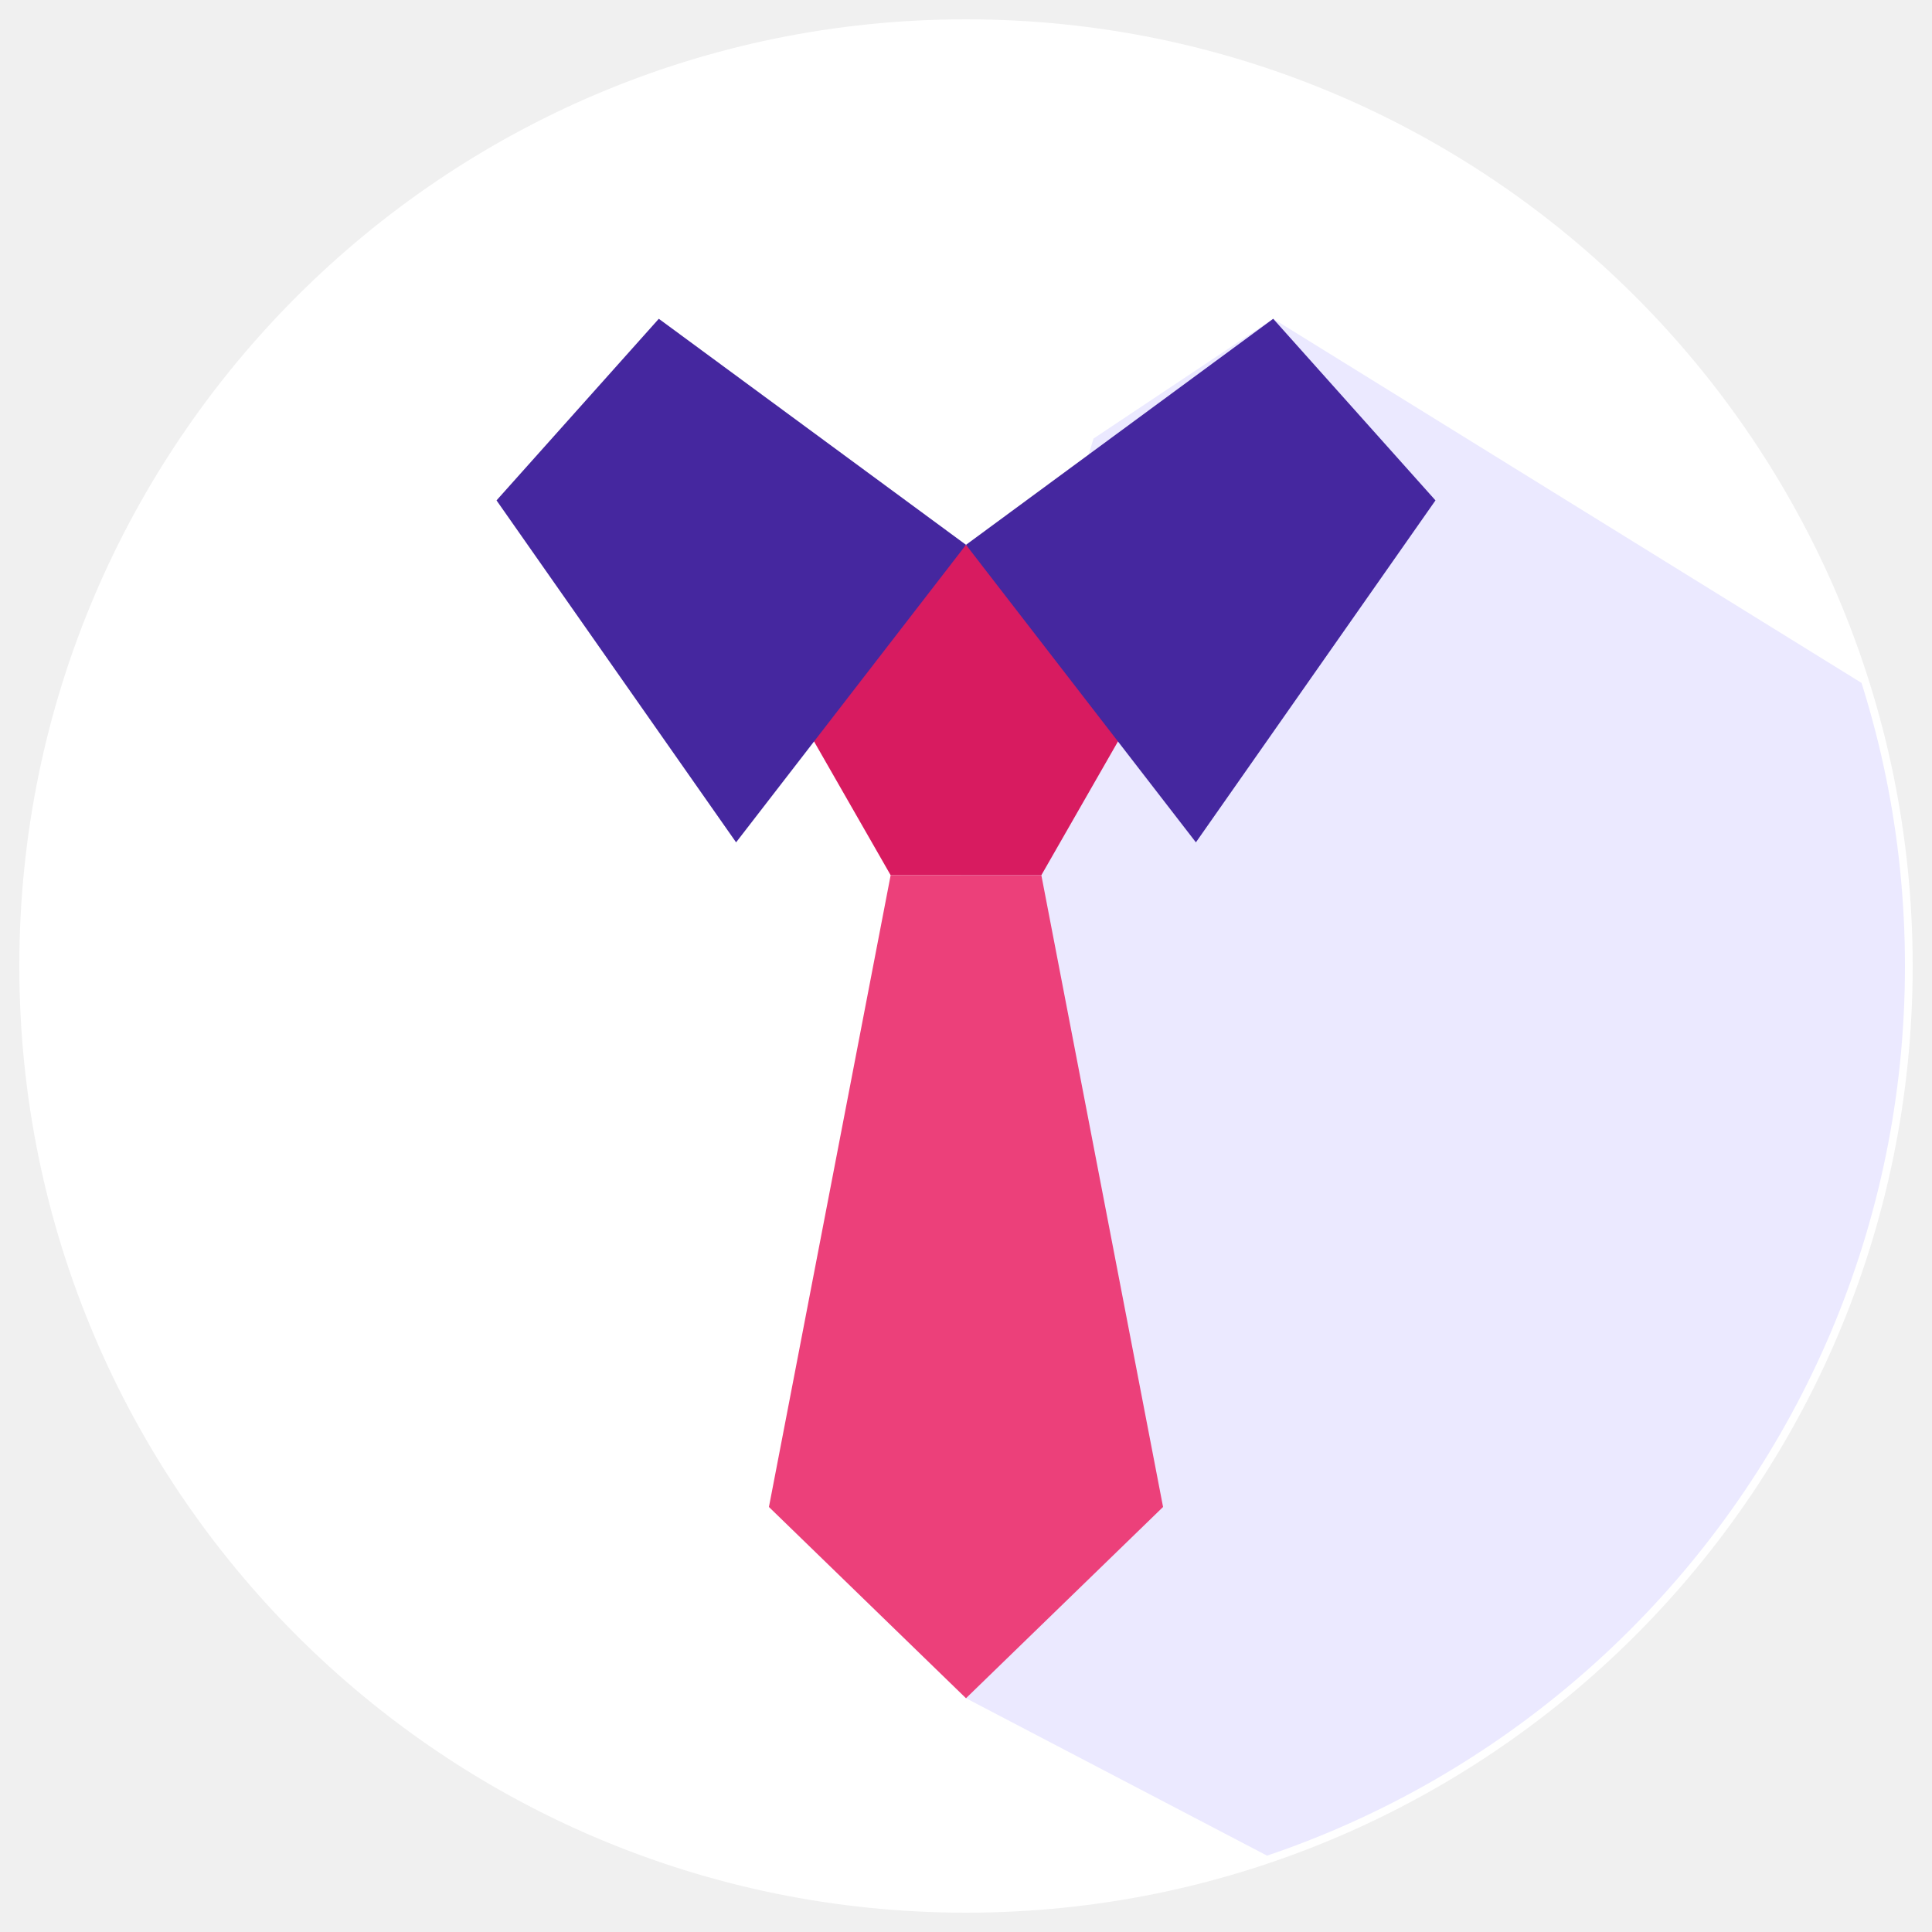
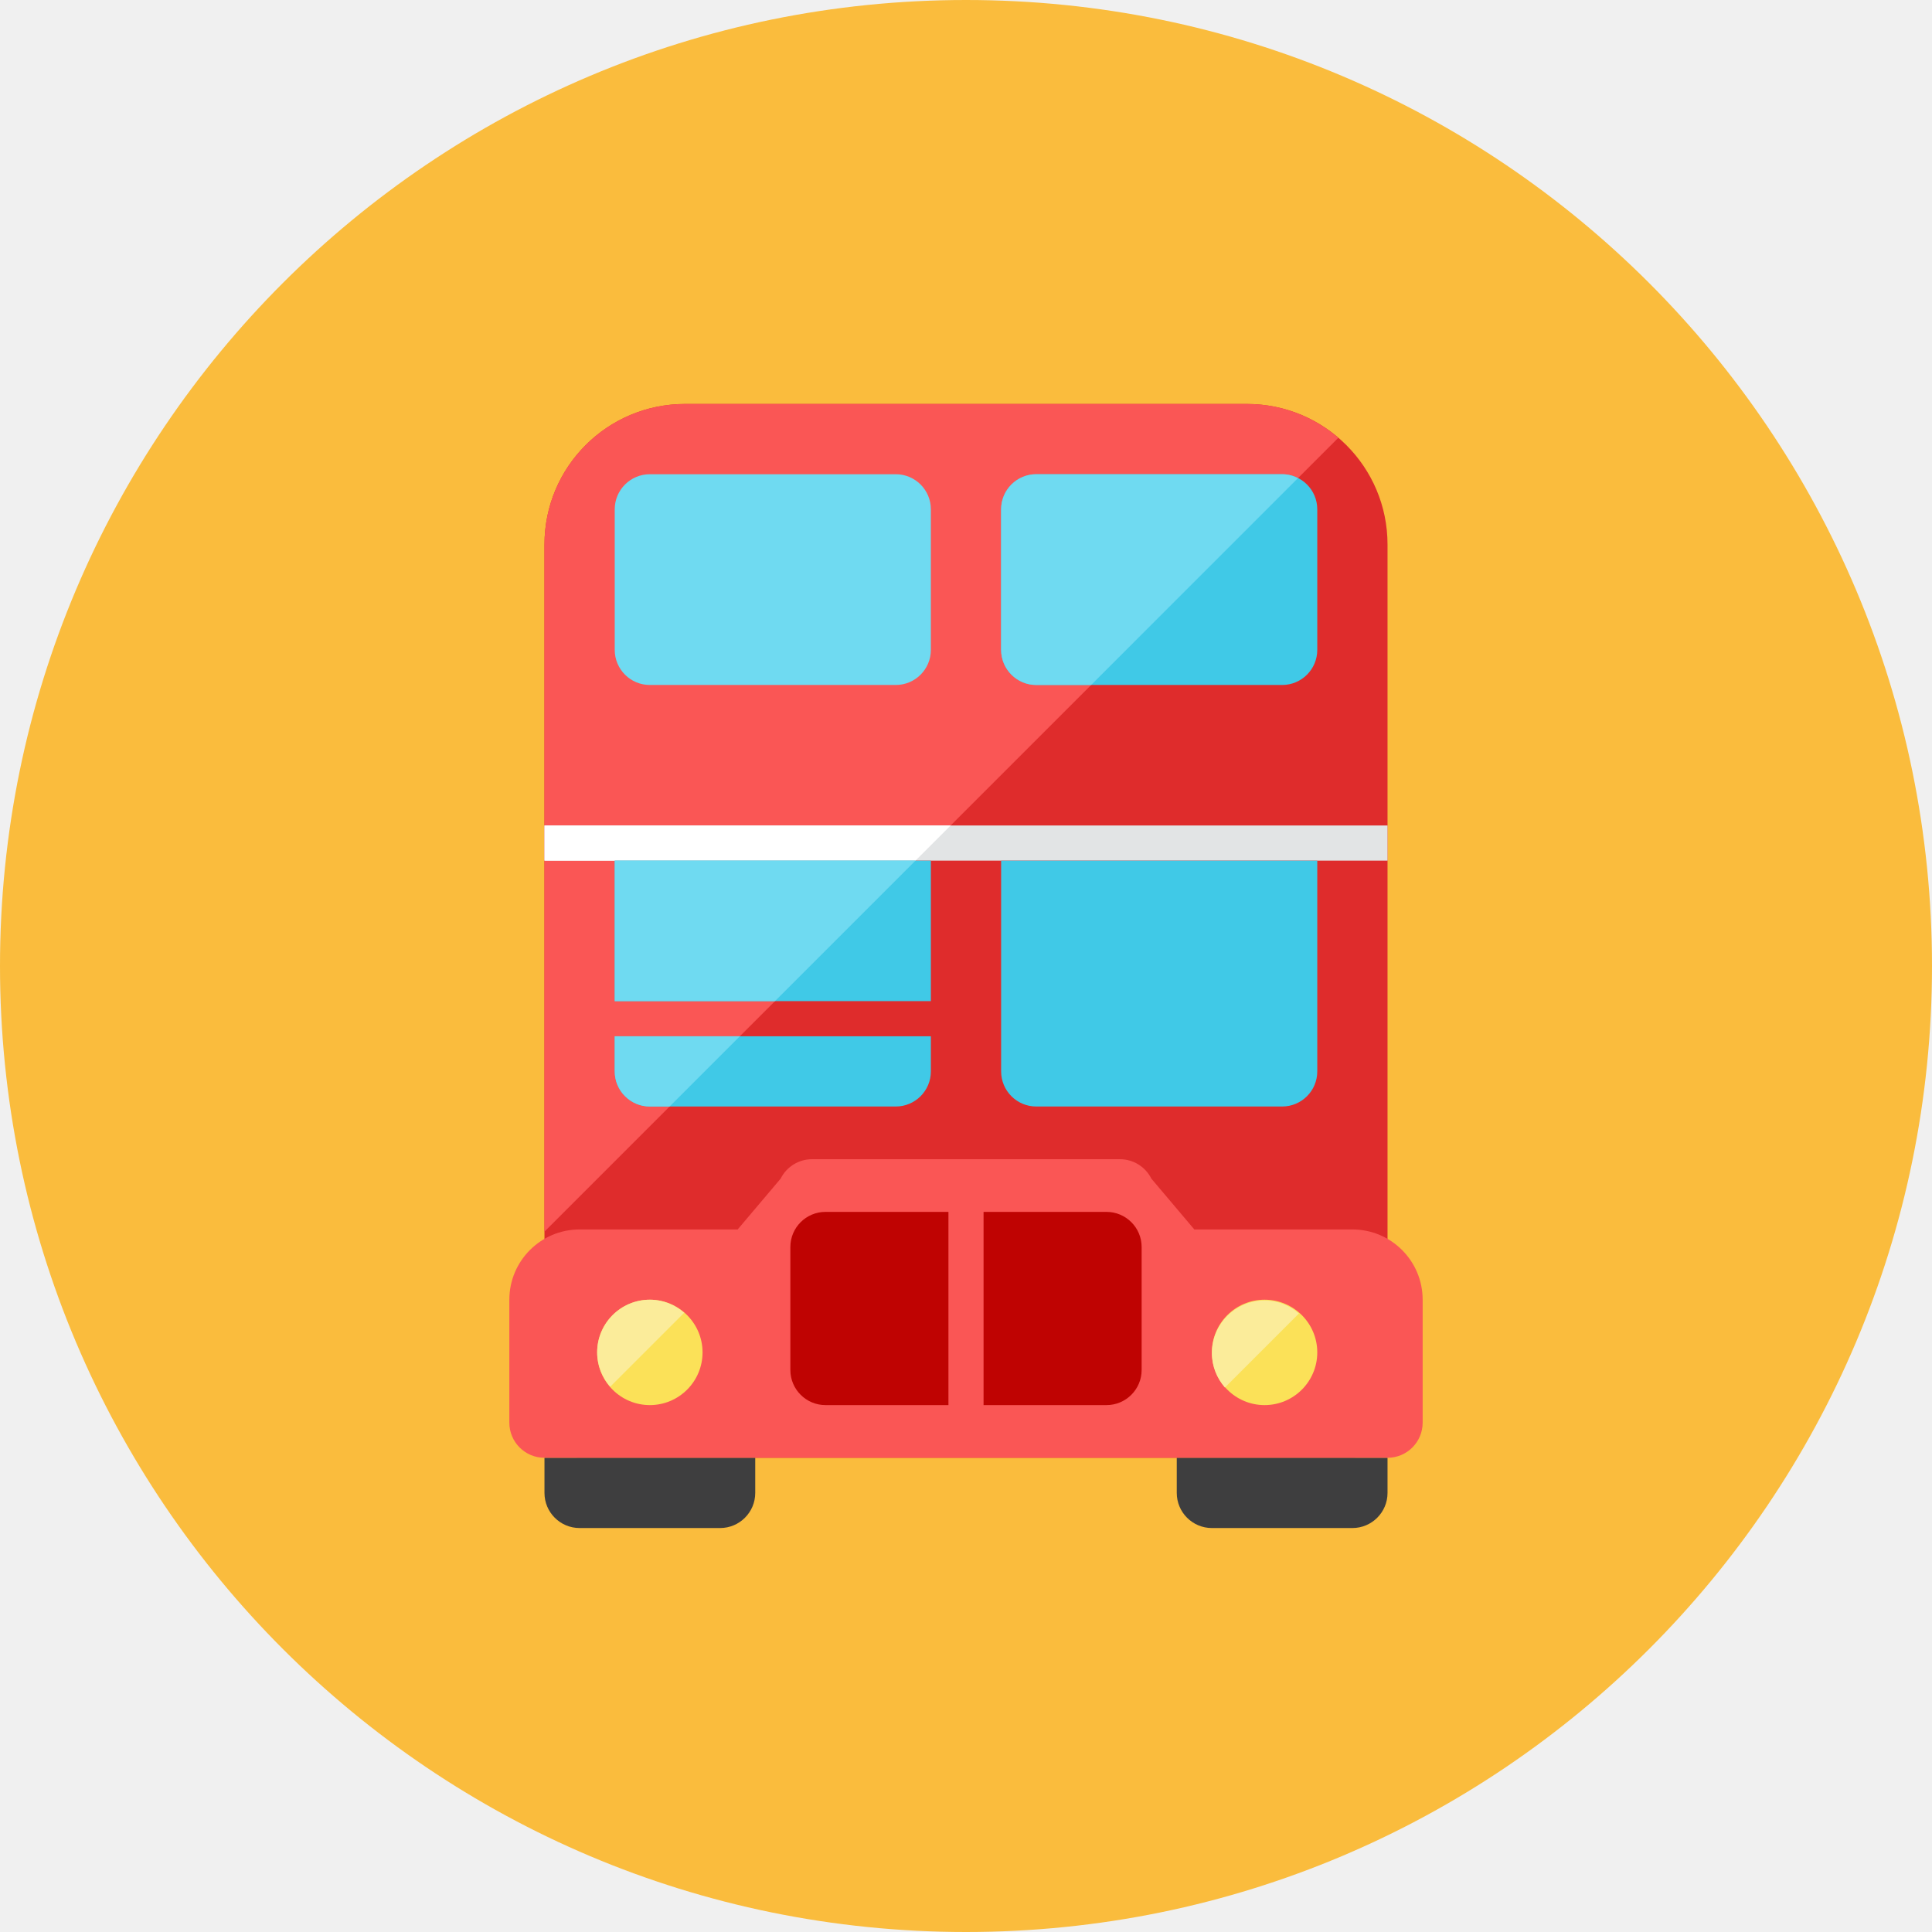
- <svg xmlns="http://www.w3.org/2000/svg" xmlns:xlink="http://www.w3.org/1999/xlink" version="1.1" id="Layer_1" x="0px" y="0px" viewBox="0 0 100 100" style="enable-background:new 0 0 100 100;" xml:space="preserve">
-   <style type="text/css">
- 	.st0{fill:#FFFFFF;}
- 	.st1{clip-path:url(#SVGID_2_);fill:#EBE9FF;}
- 	.st2{fill:#D81B60;}
- 	.st3{fill:#EC407A;}
- 	.st4{fill:#45279F;}
- </style>
-   <g>
+ <svg xmlns="http://www.w3.org/2000/svg" height="110px" style="enable-background:new 0 0 110 110;" version="1.0" viewBox="0 0 110 110" width="110px" xml:space="preserve">
+   <g id="Artboard" />
+   <g id="Multicolor">
+     <circle cx="55" cy="55" r="55" style="fill:#FABC3D;" />
    <g>
-       <circle class="st0" cx="50" cy="50" r="49" />
      <g>
-         <g>
-           <g>
-             <g>
-               <g>
-                 <defs>
-                   <circle id="SVGID_1_" cx="50" cy="50" r="48.6" />
-                 </defs>
-                 <clipPath id="SVGID_2_">
-                   <use xlink:href="#SVGID_1_" style="overflow:visible;" />
-                 </clipPath>
-                 <polyline class="st1" points="39.8,78 56.6,22.7 65.9,16.5 107.1,42 113.8,51.6 106.8,117.6 50,87.9        " />
-               </g>
-             </g>
-           </g>
-         </g>
-         <polygon class="st2" points="50,28.2 40.6,35.7 46.1,45.3 53.9,45.3 59.4,35.7    " />
-         <polygon class="st3" points="53.9,45.3 46.1,45.3 39.8,78 50,87.9 60.2,78    " />
-         <g>
-           <polygon class="st4" points="34.1,16.5 25.7,25.9 38.1,43.6 50,28.2     " />
-           <polygon class="st4" points="65.9,16.5 74.3,25.9 61.9,43.6 50,28.2     " />
-         </g>
+         <path d="M79,31c0-4.418-3.582-8-8-8H39c-4.418,0-8,3.582-8,8v50c0,1.105,0.895,2,2,2h44     c1.105,0,2-0.895,2-2V31z" style="fill:#DF2C2C;" />
      </g>
+       <g>
+         <path d="M76.198,24.926C74.799,23.728,72.986,23,71,23H39c-4.418,0-8,3.582-8,8v39.124L76.198,24.926z" style="fill:#FA5655;" />
+       </g>
+       <g>
+         <path d="M31,83v2c0,1.104,0.896,2,2,2h8c1.104,0,2-0.896,2-2v-2H31z" style="fill:#3E3E3F;" />
+       </g>
+       <g>
+         <path d="M67,85c0,1.104,0.896,2,2,2h8c1.104,0,2-0.896,2-2v-2H67V85z" style="fill:#3E3E3F;" />
+       </g>
+       <g>
+         <path d="M81,74c0-2.209-1.791-4-4-4h-9l-2.447-2.894C65.214,66.428,64.521,66,63.764,66H46.236     c-0.758,0-1.45,0.428-1.789,1.106L42,70h-9c-2.209,0-4,1.791-4,4v7c0,1.105,0.895,2,2,2h48c1.105,0,2-0.895,2-2V74z" style="fill:#FA5655;" />
+       </g>
+       <g>
+         <path d="M54,69h-7c-1.104,0-2,0.896-2,2v7c0,1.104,0.896,2,2,2h7V69z" style="fill:#BF0302;" />
+       </g>
+       <g>
+         <path d="M56,69h7c1.104,0,2,0.896,2,2v7c0,1.104-0.896,2-2,2h-7V69z" style="fill:#BF0302;" />
+       </g>
+       <g>
+         <circle cx="37" cy="77" r="3" style="fill:#FBE158;" />
+       </g>
+       <g>
+         <circle cx="72" cy="77" r="3" style="fill:#FBE158;" />
+       </g>
+       <g>
+         <rect height="2" style="fill:#E2E4E5;" width="48" x="31" y="47" />
+       </g>
+       <g>
+         <polygon points="54.124,47 31,47 31,49 52.124,49    " style="fill:#FFFFFF;" />
+       </g>
+       <g>
+         <path d="M75,49H57v12c0,1.105,0.895,2,2,2h14c1.105,0,2-0.895,2-2V49z" style="fill:#40C9E7;" />
+       </g>
+       <g>
+         <path d="M35,37c0,1.105,0.895,2,2,2h14c1.105,0,2-0.895,2-2v-8c0-1.105-0.895-2-2-2H37     c-1.105,0-2,0.895-2,2V37z" style="fill:#6FDAF1;" />
+       </g>
+       <g>
+         <path d="M57,37c0,1.105,0.895,2,2,2h14c1.105,0,2-0.895,2-2v-8c0-1.105-0.895-2-2-2H59     c-1.105,0-2,0.895-2,2V37z" style="fill:#40C9E7;" />
+       </g>
+       <g>
+         <path d="M73,27H59c-1.104,0-2,0.896-2,2v8c0,1.104,0.896,2,2,2h3.124L73.9,27.223     C73.628,27.085,73.326,27,73,27z" style="fill:#6FDAF1;" />
+       </g>
+       <g>
+         <path d="M72,74.044c-1.657,0-3,1.343-3,3c0,0.751,0.286,1.43,0.742,1.956l4.214-4.214     C73.43,74.33,72.751,74.044,72,74.044z" style="fill:#FBEC9A;" />
+       </g>
+       <g>
+         <path d="M37,74c-1.657,0-3,1.343-3,3c0,0.751,0.286,1.43,0.742,1.956l4.214-4.214     C38.43,74.286,37.751,74,37,74z" style="fill:#FBEC9A;" />
+       </g>
+       <rect height="8" style="fill:#40C9E7;" width="18" x="35" y="49" />
+       <path d="M35,61c0,1.104,0.896,2,2,2h14c1.104,0,2-0.896,2-2v-2H35V61z" style="fill:#40C9E7;" />
+       <polygon points="44.124,57 52.124,49 35,49 35,57   " style="fill:#6FDAF1;" />
+       <path d="M35,59v2c0,1.104,0.896,2,2,2h1.124l4-4H35z" style="fill:#6FDAF1;" />
    </g>
  </g>
</svg>
